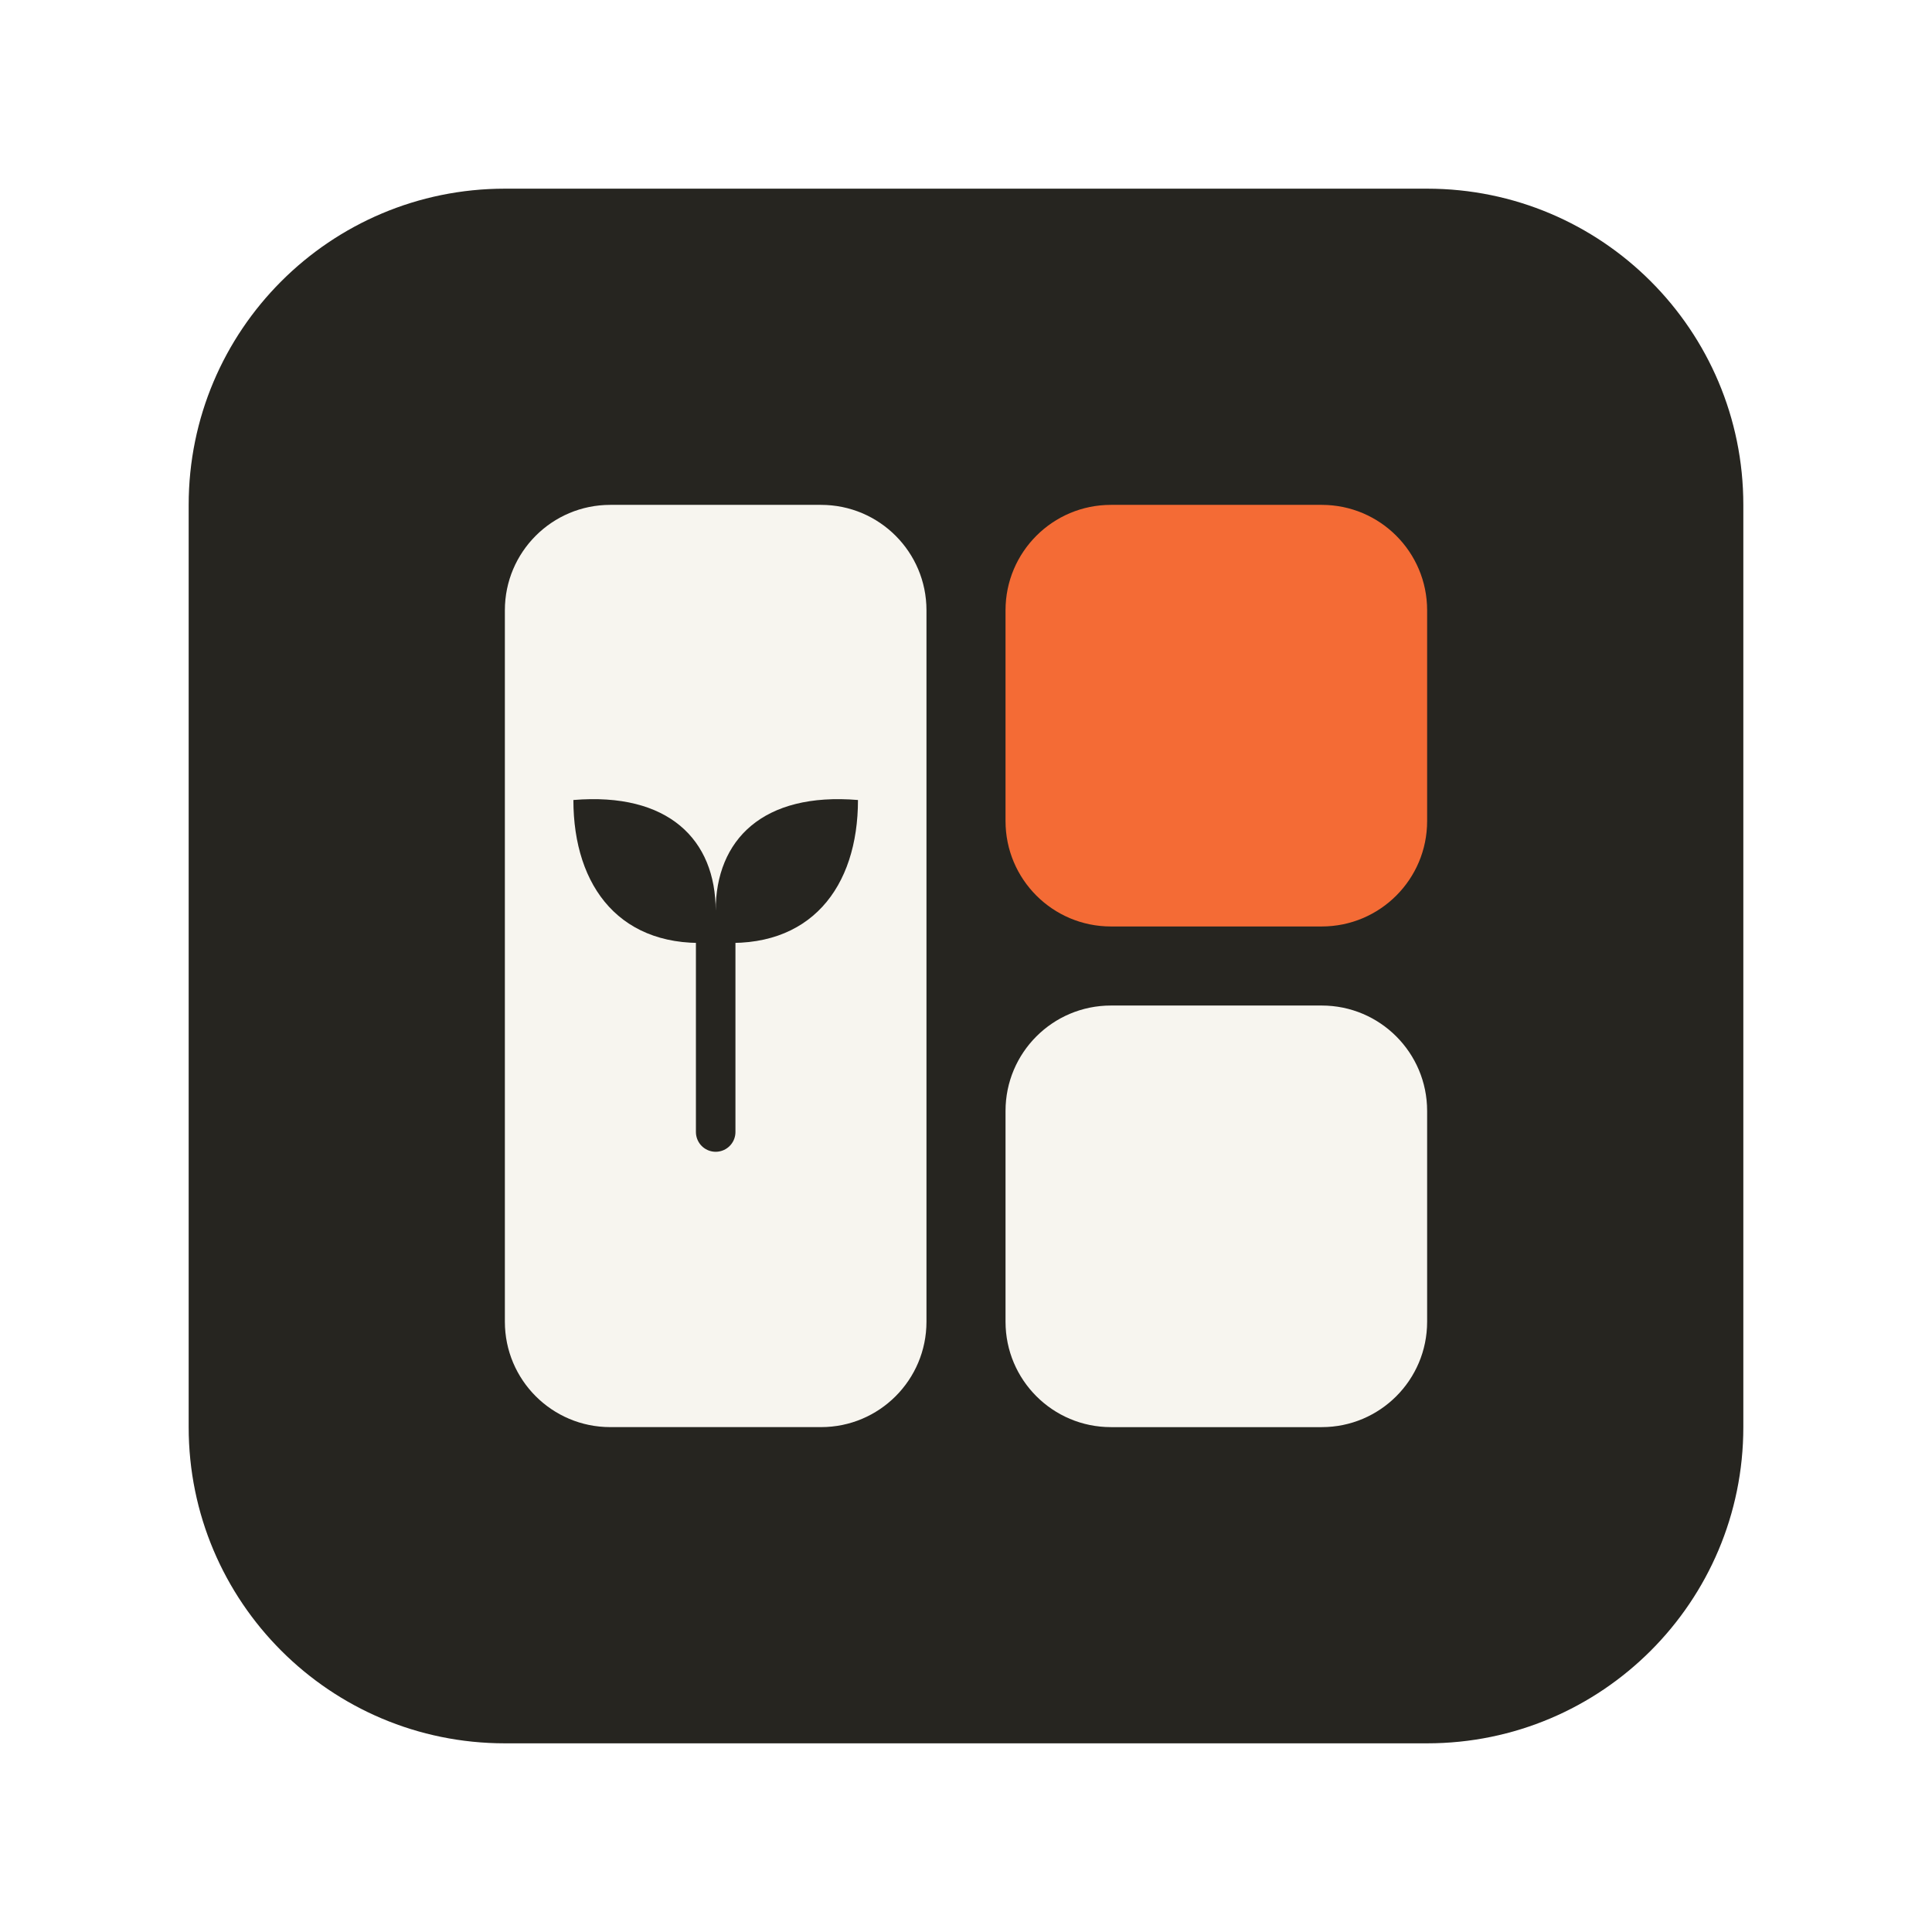
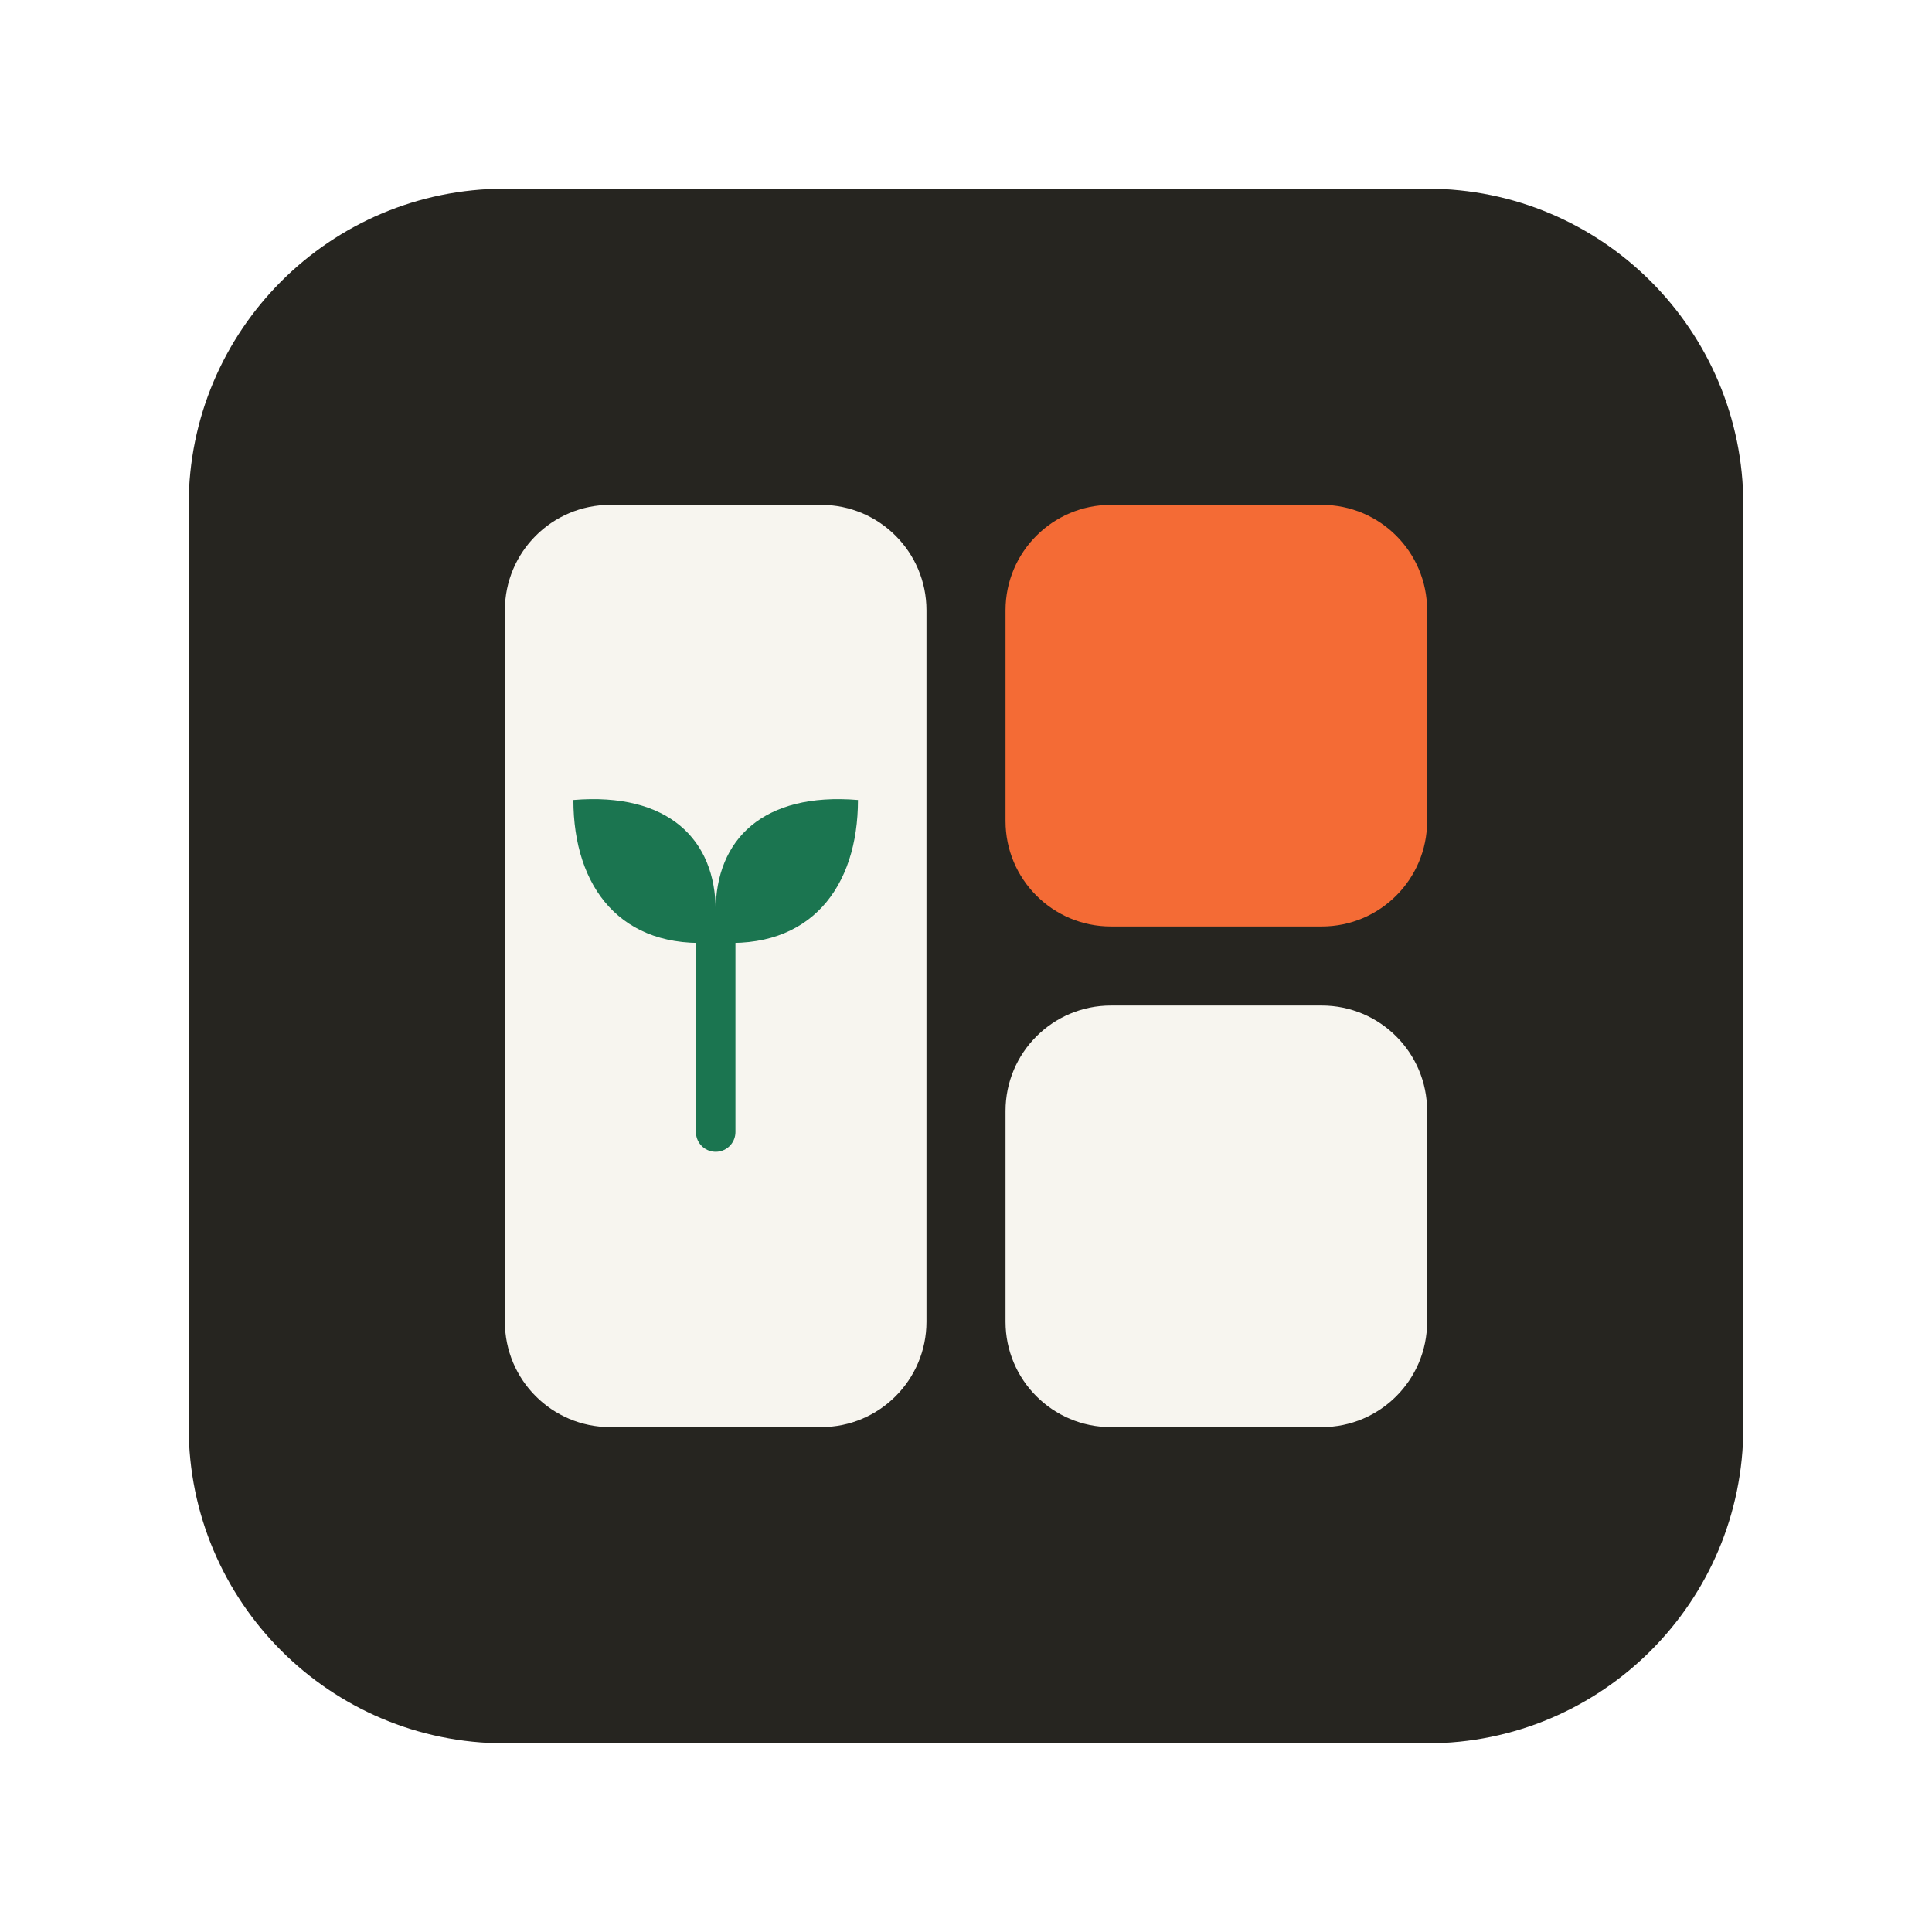
<svg xmlns="http://www.w3.org/2000/svg" viewBox="0 0 1024 1024">
  <rect x="100" y="100" width="824" height="824" rx="167.59" fill="#262520" />
  <rect x="267.59" y="267.59" width="223.46" height="488.81" rx="55.86" fill="#F7F5EF" />
  <rect x="532.95" y="267.59" width="223.46" height="223.46" rx="55.86" fill="#F46B35" />
  <rect x="532.95" y="532.95" width="223.46" height="223.46" rx="55.86" fill="#F7F5EF" />
  <g transform="translate(295.53 386.31) scale(4.1898)">
-     <path d="M20 51V27C8 28 2 20 2 9c12-1 18 5 18 14C20 14 26 8 38 9c0 11-6 19-18 18" fill="#262520" />
-     <path d="M20 26v25" stroke="#262520" stroke-width="5" stroke-linecap="round" fill="none" />
+     <path d="M20 51V27C8 28 2 20 2 9c12-1 18 5 18 14C20 14 26 8 38 9c0 11-6 19-18 18" fill="#1B7550" />
+     <path d="M20 26v25" stroke="#1B7550" stroke-width="5" stroke-linecap="round" fill="none" />
  </g>
</svg>
